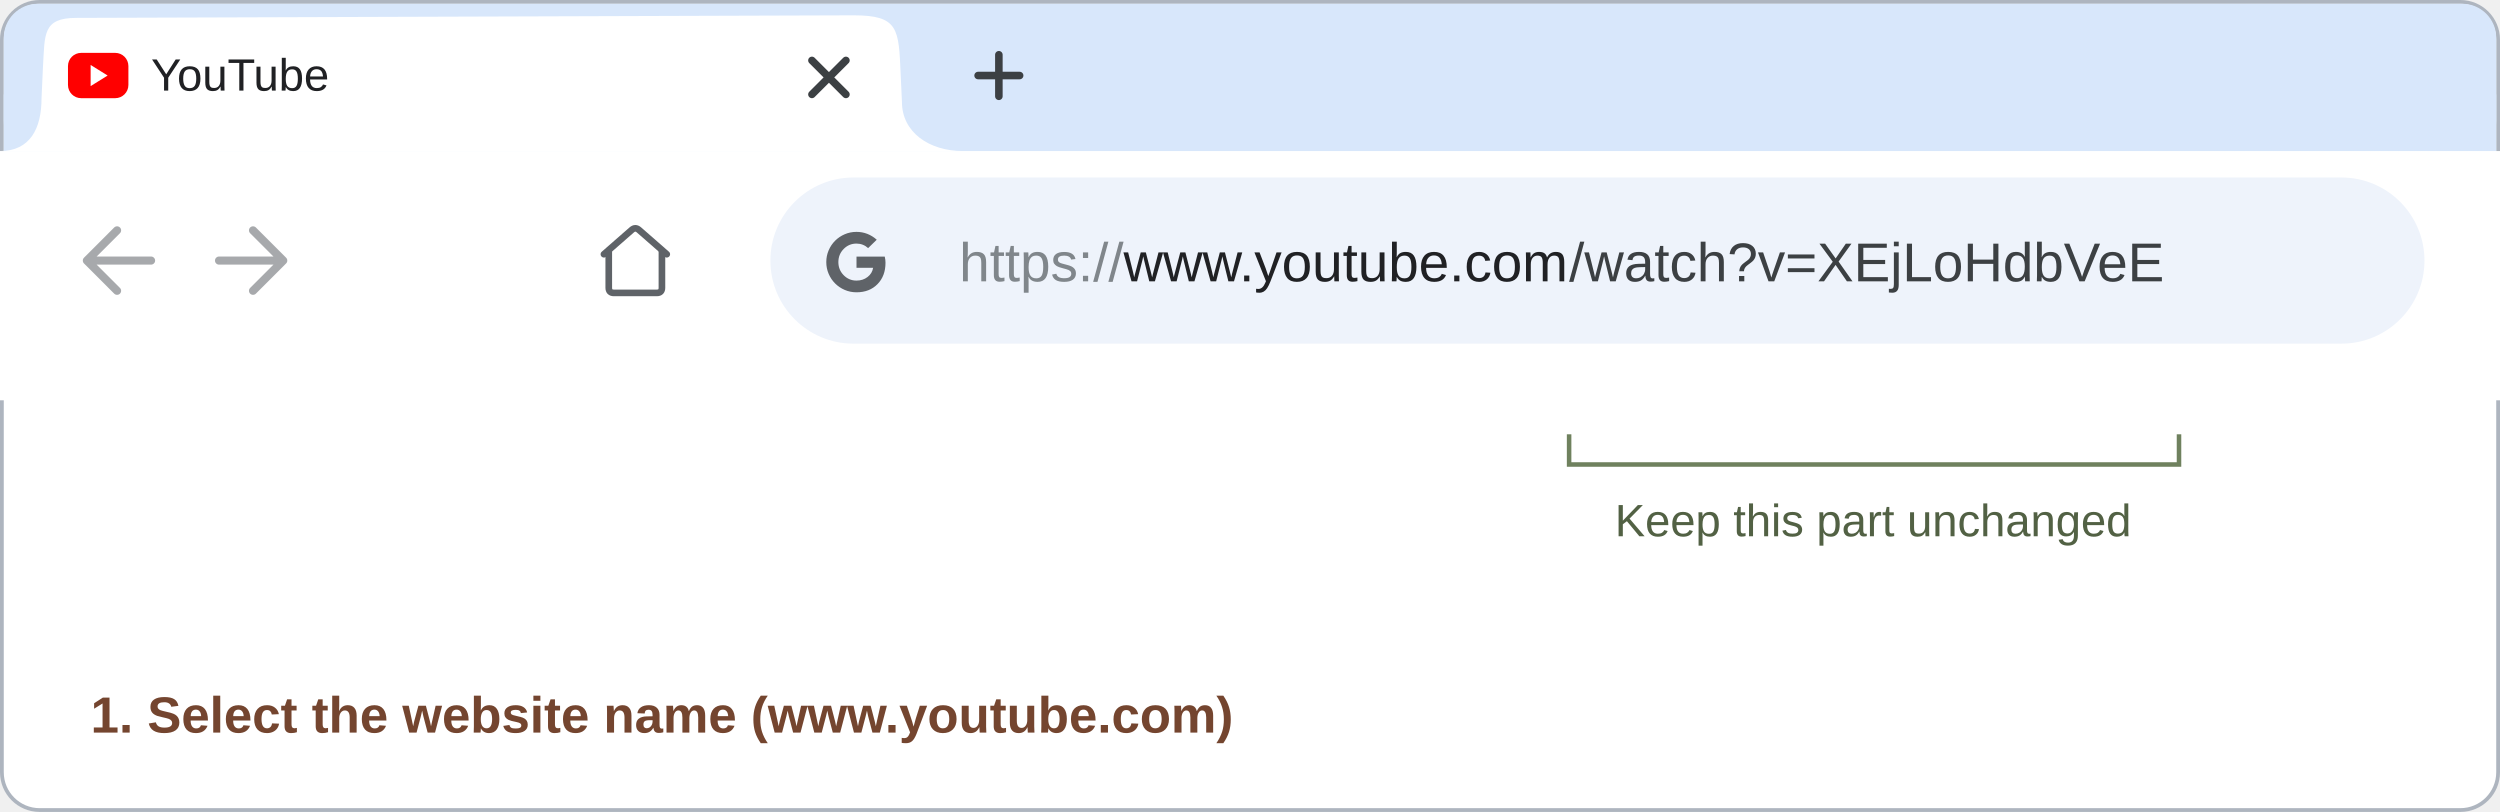
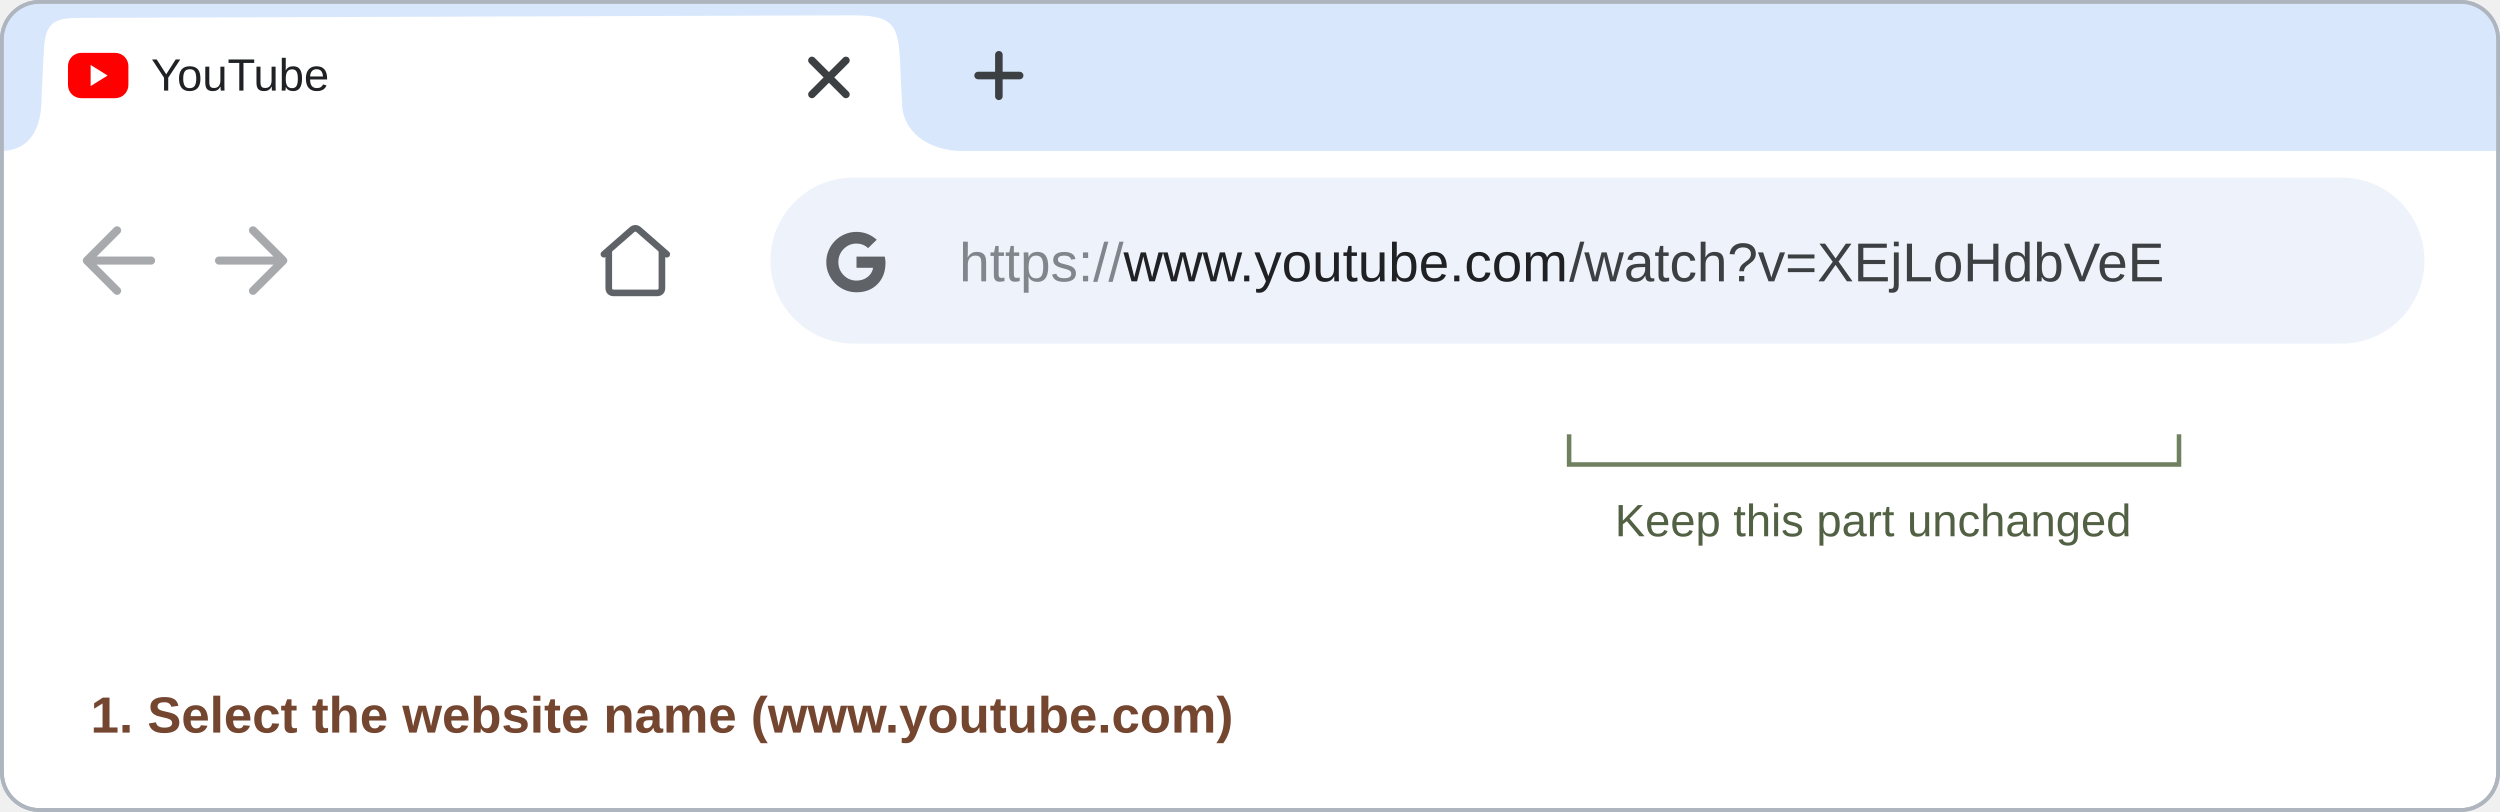
<svg xmlns="http://www.w3.org/2000/svg" id="tipSvg" viewBox="0 0 662 215" width="662" height="215">
  <defs>
    <style>
      /*  */
      /* --- TAB ICONS --- */
      @keyframes ytTabIconAnim {
        0%, 52% { opacity: 1; }
        53%, 96% { opacity: 0; }
        97%, 100% { opacity: 1; }
      }
      @keyframes tabSpinnerVisibility {
        0%, 52% { opacity: 0; }
        53%, 68% { opacity: 1; }
        69%, 100% { opacity: 0; }
      }
      @keyframes spinAnim {
        0% { transform: rotate(0deg); }
        100% { transform: rotate(360deg); }
      }
      @keyframes tvTabIconAnim {
        0%, 68% { opacity: 0; }
        69%, 95% { opacity: 1; }
        96%, 100% { opacity: 0; }
      }

      /* --- TAB TITLES --- */
      @keyframes tabYtTitleAnim {
        0%, 52% { opacity: 1; }
        53%, 96% { opacity: 0; }
        97%, 100% { opacity: 1; }
      }
      @keyframes tabLoadingTitleAnim {
        0%, 52% { opacity: 0; }
        53%, 68% { opacity: 1; }
        69%, 100% { opacity: 0; }
      }
      @keyframes tabRetroTitleAnim {
        0%, 68% { opacity: 0; }
        69%, 95% { opacity: 1; }
        96%, 100% { opacity: 0; }
      }

      /* --- CHROME PROGRESS BAR --- */
      @keyframes chromeLoadingBarAnim {
        0%, 52% { opacity: 0; width: 0px; }
        53% { opacity: 1; width: 40px; }
        58% { opacity: 1; width: 280px; }
        64% { opacity: 1; width: 438px; }
        66% { opacity: 0; width: 438px; }
        67%, 100% { opacity: 0; width: 0px; }
      }

      /* --- SELECTION AND DOMAIN ANIMATIONS --- */
      @keyframes selectAnim {
        0%, 10% { opacity: 0; }
        11%, 19% { opacity: 1; }
        20%, 100% { opacity: 0; }
      }
      @keyframes ytTextAnim {
        0%, 19% { opacity: 1; }
        20%, 96% { opacity: 0; }
        97%, 100% { opacity: 1; }
      }
      @keyframes retroTextAnim {
        0%, 19% { opacity: 0; }
        20%, 95% { opacity: 1; }
        96%, 100% { opacity: 0; }
      }

      /* --- TYPING CLIP AND CURSOR --- */
      @keyframes clipWidthAnim {
        0%, 20% { width: 0px; }
        21% { width: 5px; }
        22.5% { width: 13px; }
        24% { width: 19px; }
        25.5% { width: 27px; }
        27% { width: 31px; }
        28.5% { width: 37px; }
        30% { width: 46px; }
        31.5% { width: 50px; }
        33% { width: 59px; }
        34.5% { width: 63px; }
        36% { width: 68px; }
        37.5% { width: 77px; }
        39% { width: 85px; }
        40.5% { width: 94px; }
        42% { width: 98px; }
        43.5% { width: 103px; }
        45%, 95% { width: 125px; }
        96%, 100% { width: 0px; }
      }

      @keyframes cursorAnim {
        0%, 19% { opacity: 0; transform: translateX(0px); }
        20% { opacity: 1; transform: translateX(0px); }
        21% { opacity: 1; transform: translateX(5px); }
        22.5% { opacity: 1; transform: translateX(13px); }
        24% { opacity: 1; transform: translateX(19px); }
        25.5% { opacity: 1; transform: translateX(27px); }
        27% { opacity: 1; transform: translateX(31px); }
        28.5% { opacity: 1; transform: translateX(37px); }
        30% { opacity: 1; transform: translateX(46px); }
        31.5% { opacity: 1; transform: translateX(50px); }
        33% { opacity: 1; transform: translateX(59px); }
        34.5% { opacity: 1; transform: translateX(63px); }
        36% { opacity: 1; transform: translateX(68px); }
        37.5% { opacity: 1; transform: translateX(77px); }
        39% { opacity: 1; transform: translateX(85px); }
        40.5% { opacity: 1; transform: translateX(94px); }
        42% { opacity: 1; transform: translateX(98px); }
        43.5% { opacity: 1; transform: translateX(103px); }
        45% { opacity: 1; transform: translateX(112px); }
        47% { opacity: 0; transform: translateX(112px); }
        49% { opacity: 1; transform: translateX(112px); }
        51% { opacity: 0; transform: translateX(112px); }
        52%, 100% { opacity: 0; transform: translateX(0px); }
      }

      @keyframes pathFollowAnim {
        0%, 19% { transform: translateX(0px); }
        20% { transform: translateX(-118px); }
        21% { transform: translateX(-113px); }
        22.5% { transform: translateX(-105px); }
        24% { transform: translateX(-99px); }
        25.5% { transform: translateX(-91px); }
        27% { transform: translateX(-87px); }
        28.5% { transform: translateX(-81px); }
        30% { transform: translateX(-72px); }
        31.5% { transform: translateX(-68px); }
        33% { transform: translateX(-59px); }
        34.5% { transform: translateX(-55px); }
        36% { transform: translateX(-50px); }
        37.5% { transform: translateX(-41px); }
        39% { transform: translateX(-33px); }
        40.5% { transform: translateX(-24px); }
        42% { transform: translateX(-20px); }
        43.5% { transform: translateX(-15px); }
        45%, 95% { transform: translateX(-6.5px); }
        96%, 100% { transform: translateX(0px); }
      }

      /* --- BOTTOM STEP GUIDES --- */
      @keyframes step1Anim {
        0%, 10% { opacity: 1; }
        11%, 100% { opacity: 0; }
      }
      @keyframes step2Anim {
        0%, 10% { opacity: 0; }
        11%, 44% { opacity: 1; }
        45%, 100% { opacity: 0; }
      }
      @keyframes step3Anim {
        0%, 44% { opacity: 0; }
        45%, 52% { opacity: 1; }
        53%, 100% { opacity: 0; }
      }
      @keyframes step4Anim {
        0%, 52% { opacity: 0; }
        53%, 68% { opacity: 1; }
        69%, 100% { opacity: 0; }
      }
      @keyframes step5Anim {
        0%, 68% { opacity: 0; }
        69%, 95% { opacity: 1; }
        96%, 100% { opacity: 0; }
      }

      /* --- SOFT LOOP FADE TRANSITION --- */
      @keyframes sceneLoopAnim {
        0%, 95% { opacity: 1; }
        96.5% { opacity: 0.15; }
        98%, 100% { opacity: 1; }
      }

      .scene-content { animation: sceneLoopAnim 11s infinite; }
      .tab-yt-icon { animation: ytTabIconAnim 11s infinite; }
      .tab-spinner-wrap { opacity: 0; animation: tabSpinnerVisibility 11s infinite; }
      .tab-spinner-rotate { transform-origin: 26px 20px; animation: spinAnim 0.75s linear infinite; }
      .tab-tv-icon { animation: tvTabIconAnim 11s infinite; opacity: 0; }
      .tab-yt-title { animation: tabYtTitleAnim 11s infinite; }
      .tab-loading-title { animation: tabLoadingTitleAnim 11s infinite; opacity: 0; }
      .tab-retro-title { animation: tabRetroTitleAnim 11s infinite; opacity: 0; }
      .chrome-progress { animation: chromeLoadingBarAnim 11s infinite; opacity: 0; }

      .selection-rect { animation: selectAnim 11s infinite; }
      .yt-domain { animation: ytTextAnim 11s infinite; }
      .retro-domain { animation: retroTextAnim 11s infinite; }
      .clip-rect { animation: clipWidthAnim 11s infinite; }
      .cursor-line { animation: cursorAnim 11s infinite; }
      .follow-group { animation: pathFollowAnim 11s infinite; }

      .step-1 { animation: step1Anim 11s infinite; }
      .step-2 { animation: step2Anim 11s infinite; }
      .step-3 { animation: step3Anim 11s infinite; }
      .step-4 { animation: step4Anim 11s infinite; }
      .step-5 { animation: step5Anim 11s infinite; }
      /*  */
    </style>
    <clipPath id="retroTypeClip">
      <rect class="clip-rect" x="297.5" y="50" width="0" height="35" />
    </clipPath>
    <clipPath id="tabTitleClip">
      <rect x="39" y="10" width="170" height="25" />
    </clipPath>
  </defs>
  <g class="scene-content">
    <rect x="0.5" y="0.5" width="661" height="214" rx="10" fill="#ffffff" stroke="#aeb5bf" stroke-width="1" />
    <rect x="1" y="1" width="660" height="40" rx="9" fill="#d8e7fb" />
    <rect x="1" y="25" width="660" height="16" fill="#d8e7fb" />
    <path d="M 0 40 C 8 40 11 34 11 26 L 11.378 17.697 C 11.907 9.243 11.176 4.741 20.176 4.741 L 226.007 4.057 C 238.007 4.057 237.967 7.651 238.496 19.651 L 238.835 27 C 238.835 35 246 40 255 40 L 0 40 Z" fill="#fff" />
    <g class="tab-yt-icon">
      <rect x="18" y="14" width="16" height="12" rx="3.5" fill="#ff0000" />
      <polygon points="24,17.2 24,22.8 28.5,20" fill="#ffffff" />
    </g>
    <g class="tab-spinner-wrap" opacity="0">
      <g class="tab-spinner-rotate">
        <circle cx="26" cy="20" r="6.2" fill="none" stroke="#1a73e8" stroke-width="1.8" stroke-dasharray="27 12" stroke-linecap="round" />
      </g>
    </g>
    <g class="tab-tv-icon" transform="translate(18, 12)" opacity="0">
      <path d="M4.5 1L8 4L11.5 1" fill="none" stroke="#626454" stroke-width="1.2" stroke-linecap="round" />
      <rect x="1.5" y="4" width="13" height="10" rx="2.5" fill="#994023" stroke="#80321c" stroke-width="0.8" />
      <rect x="3.5" y="6" width="7" height="6" rx="1.5" fill="#181b17" />
      <circle cx="12.2" cy="7" r="0.6" fill="#e9e1cd" />
      <circle cx="12.2" cy="9.5" r="0.6" fill="#e9e1cd" />
      <path d="M4 14v1M12 14v1" stroke="#626454" stroke-width="1.2" stroke-linecap="round" />
    </g>
    <g clip-path="url(#tabTitleClip)" font-family="Arial,Helvetica,sans-serif" font-size="12">
      <text class="tab-yt-title" x="40" y="24" fill="#202124" font-weight="500">YouTube</text>
      <text class="tab-loading-title" x="40" y="24" fill="#5f6368" font-style="italic" opacity="0">tvretro.github.io</text>
      <text class="tab-retro-title" x="40" y="24" fill="#202124" font-weight="600" opacity="0">Watch the YouTube video on "Retro TV"</text>
    </g>
    <g fill="none" stroke="#3c4043" stroke-width="2" stroke-linecap="round">
      <path transform="translate(-4 0)" d="M219 16l9 9m0-9-9 9" />
      <path d="M259 20h11m-5.5-5.5v11" />
    </g>
-     <rect y="40" width="662" height="66" fill="#fff" />
+     <rect x="1" y="40" width="660" height="66" fill="#fff" />
    <g fill="none" stroke="#5f6368" stroke-width="2.15" stroke-linecap="round" stroke-linejoin="round">
      <path d="M31 61l-8 8 8 8M23 69h17" opacity=".55" />
      <path d="M67 61l8 8-8 8M75 69H58" opacity=".55" />
    </g>
    <g transform="translate(158 59) scale(.04)" fill="none" stroke="#5f6368" stroke-width="44" stroke-linecap="round" stroke-linejoin="round">
      <path d="M48 208L232 47Q256 26 280 47L464 208" />
      <path d="M80 190V430Q80 464 114 464H398Q432 464 432 430V190" />
    </g>
    <rect id="addressRect" x="204" y="47" width="438" height="44" rx="22" fill="#eef3fb" />
    <g clip-path="url(#addressBarClip)">
      <rect class="chrome-progress" x="204" y="88.5" width="0" height="2.5" fill="#1a73e8" opacity="0" />
    </g>
    <clipPath id="addressBarClip">
      <rect x="204" y="47" width="438" height="44" rx="22" />
    </clipPath>
    <g transform="translate(217.2 79) scale(.02)" fill="#5f6368">
      <path d="M480-80q-83 0-156-31.5T197-197q-54-54-85.5-127T80-480q0-83 31.5-156T197-763q54-54 127-85.5T480-880q76 0 143.5 26.5T748-776L634-665q-31-29-70.5-44.5T480-725q-100 0-170 71.5T240-480q0 102 70 173.5T480-235q85 0 146.5-47.5T700-404H480v-149h374q5 23 7.5 41.5T864-471q0 175-106 283T480-80Z" />
    </g>
    <g font-family="Arial,Helvetica,sans-serif" font-size="14.5">
      <text id="demoPrefix" x="254" y="74.5" fill="#80868b">https://</text>
      <rect class="selection-rect" x="297.5" y="56" width="118" height="25" rx="2" fill="#aecbfa" opacity="0" />
      <text class="yt-domain" x="297.5" y="74.5" fill="#202124">www.youtube.com</text>
      <g clip-path="url(#retroTypeClip)">
        <text class="retro-domain" x="297.5" y="74.5" fill="#994023" font-weight="600">tvretro.github.io</text>
      </g>
      <path class="cursor-line" d="M297.5 56v24" stroke="#1a73e8" stroke-width="1.5" opacity="0" />
      <g class="follow-group">
        <text id="fixedVideoPath" x="415.5" y="74.5" fill="#3c4043">/watch?v=XEjLoHdbVeE</text>
        <path id="pathBracket" d="M415.5 115v8H577v-8" fill="none" stroke="#6f815e" stroke-width="1.2" />
        <text id="pathNote" x="496" y="142" text-anchor="middle" font-family="Arial,Helvetica,sans-serif" font-size="12" fill="#526144">Keep this part unchanged</text>
      </g>
    </g>
    <g font-family="Arial,Helvetica,sans-serif" font-size="13.5" font-weight="bold">
      <text class="step-1" x="24" y="194" fill="#74452f">1. Select the website name (www.youtube.com)</text>
      <text class="step-2" x="24" y="194" fill="#74452f" opacity="0">2. Replace it with tvretro.github.io</text>
      <text class="step-3" x="24" y="194" fill="#1a73e8" opacity="0">3. Press Enter to open in Retro TV</text>
      <text class="step-4" x="24" y="194" fill="#1a73e8" opacity="0">Connecting to Retro TV...</text>
      <text class="step-5" x="24" y="194" fill="#2e7d32" opacity="0">Loaded! The video opens inside Retro TV.</text>
    </g>
+     <rect id="outerBorderFrame" x="0.5" y="0.5" width="661" height="214" rx="10" fill="none" stroke="#aeb5bf" stroke-width="1" />
  </g>
</svg>
